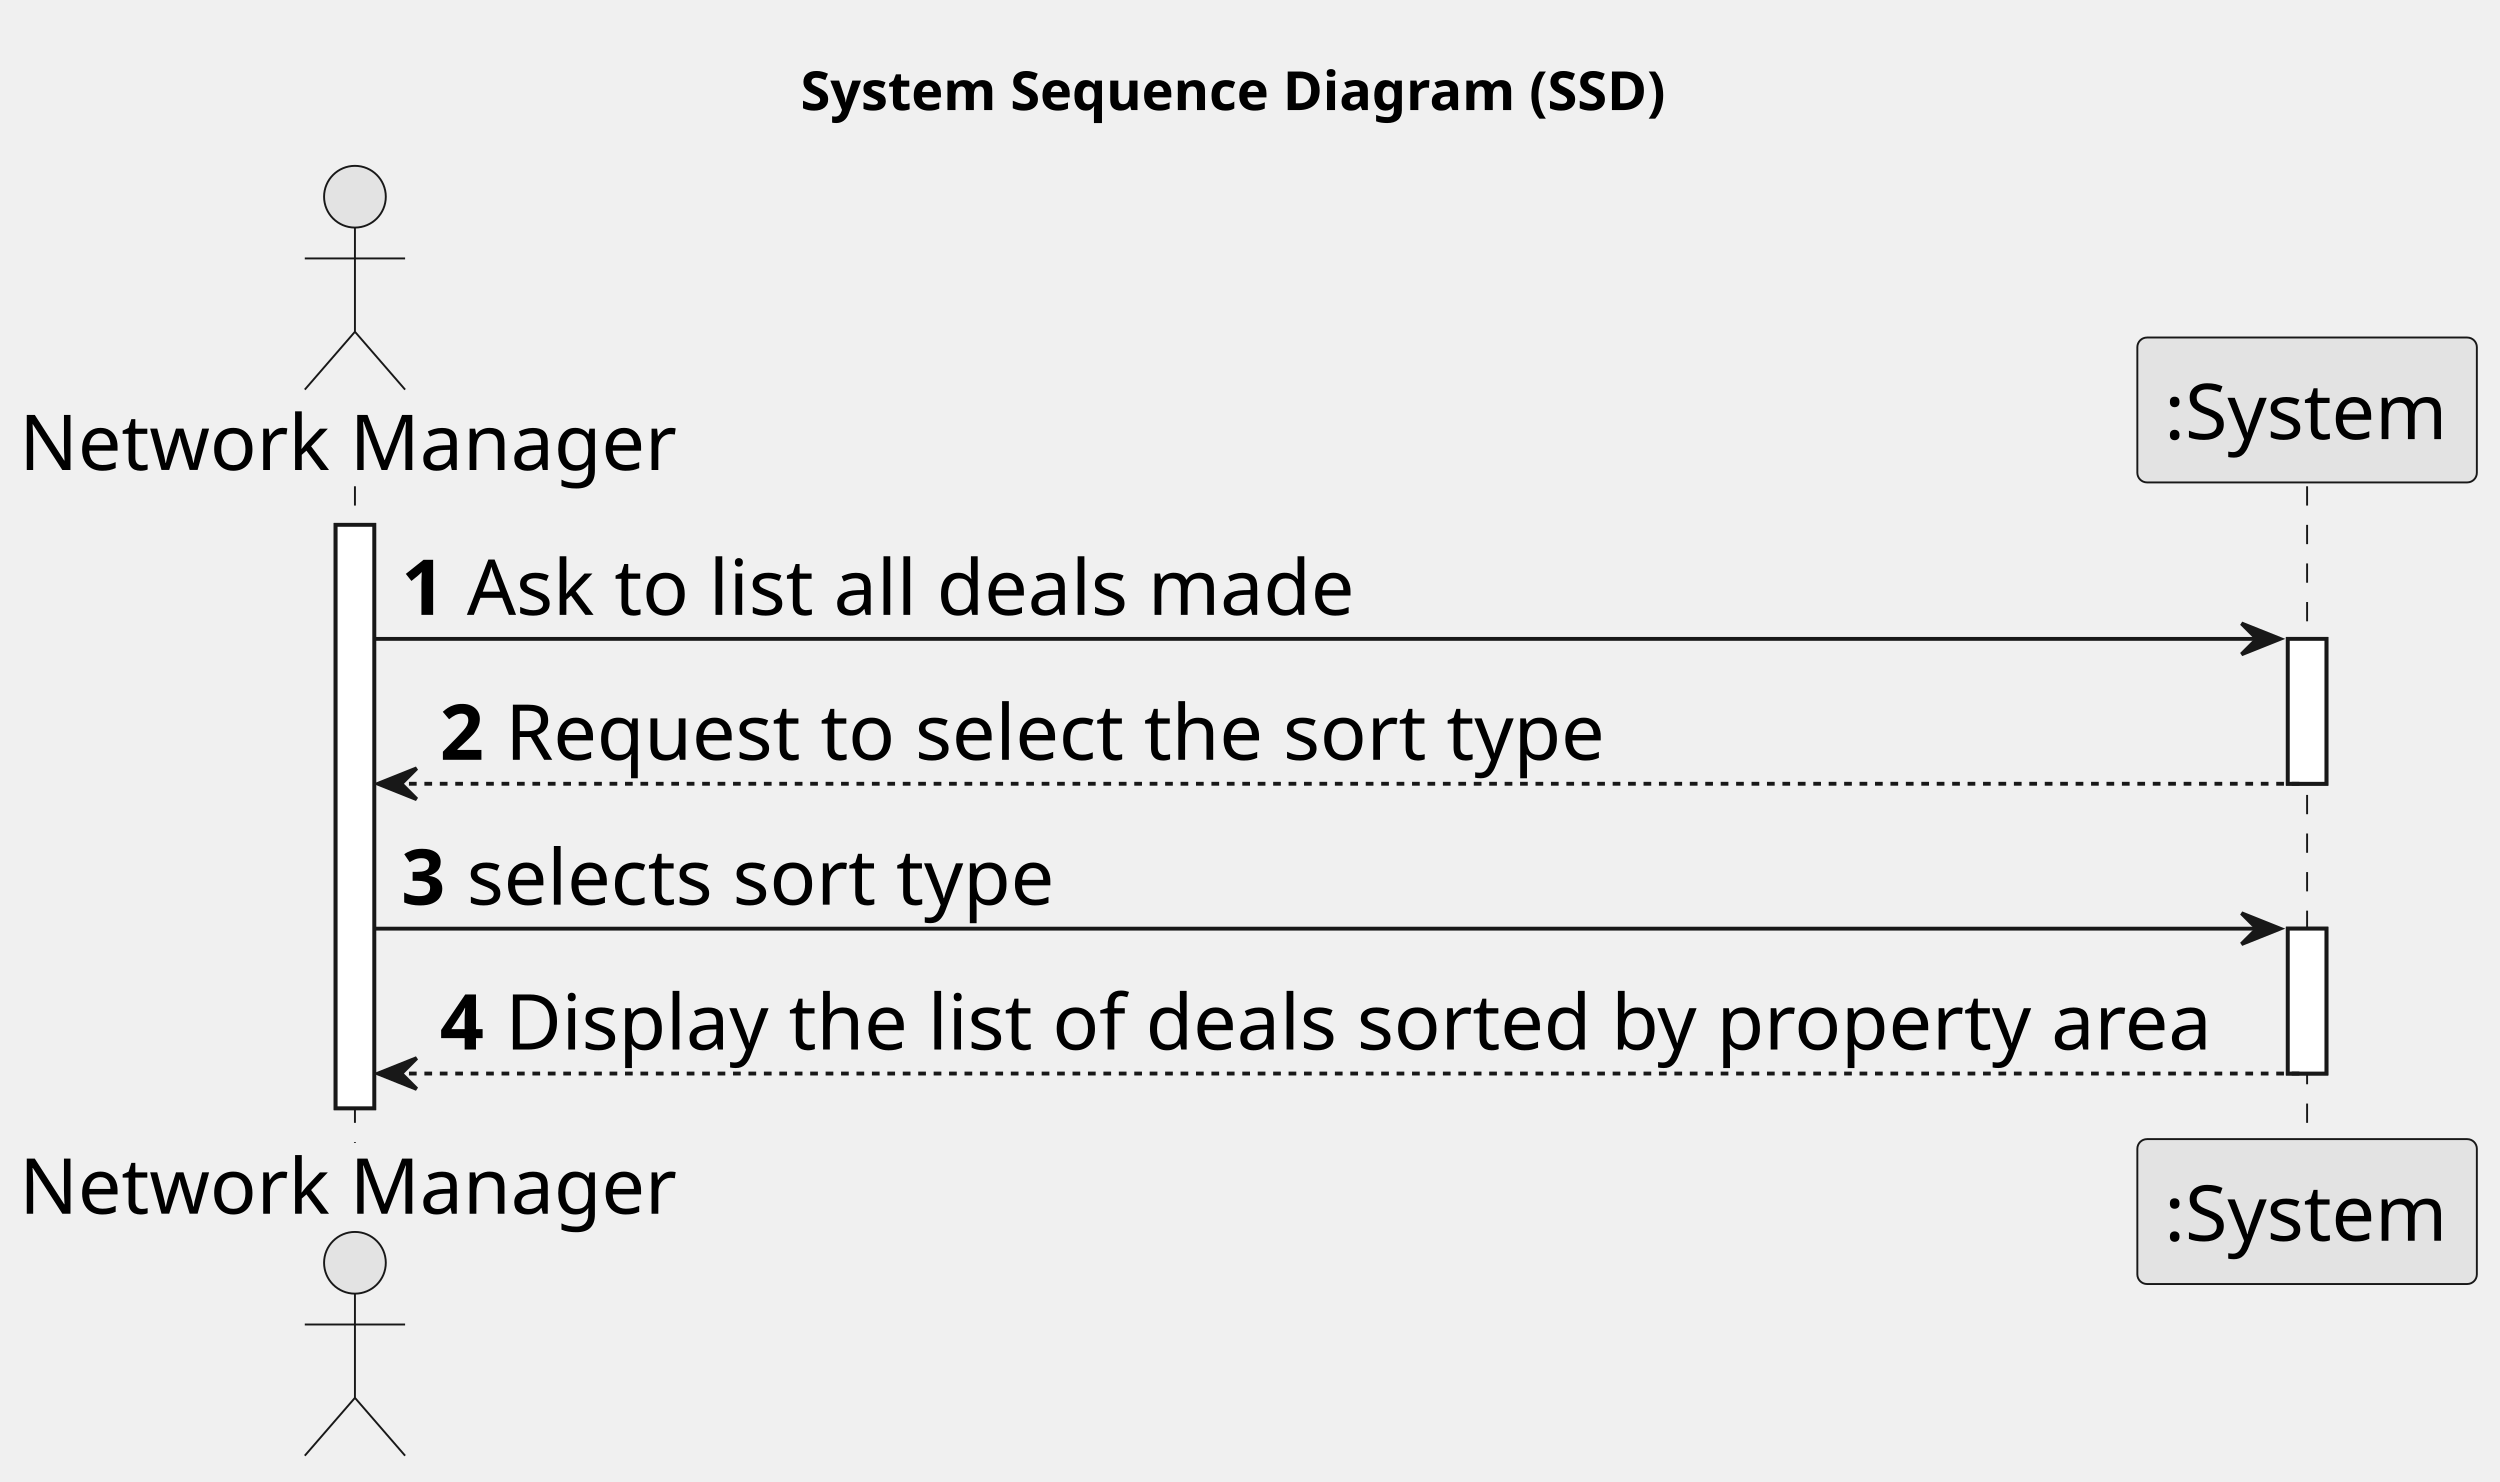
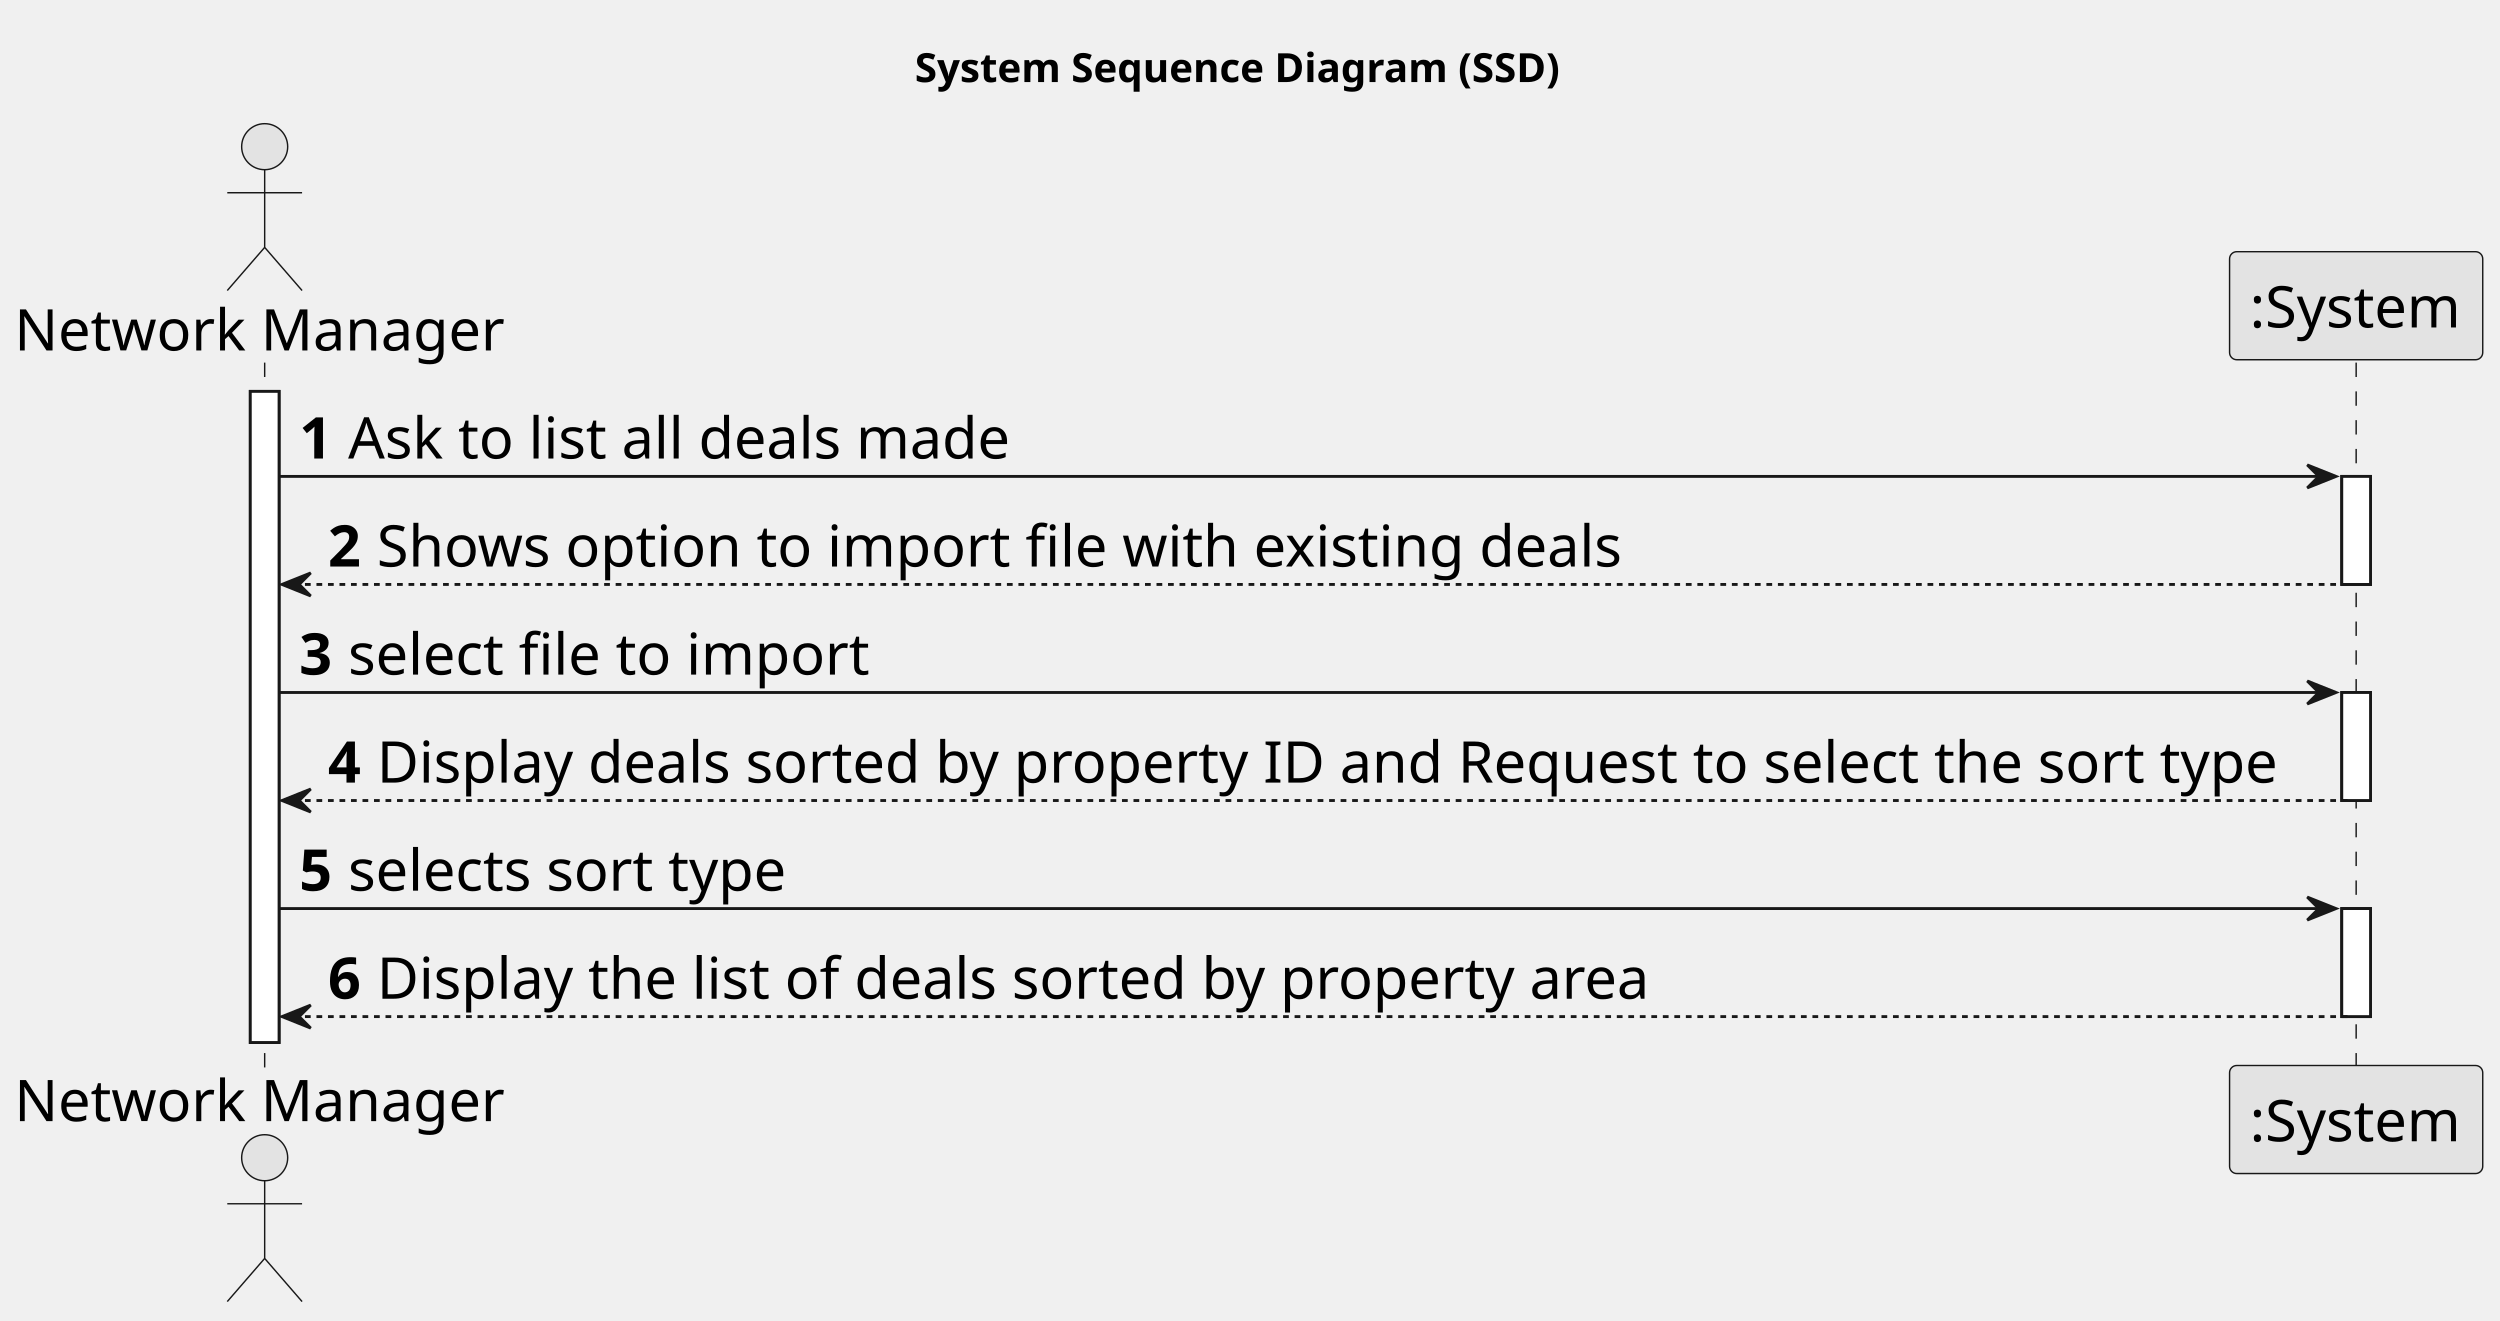
- <svg xmlns="http://www.w3.org/2000/svg" contentStyleType="text/css" height="384px" preserveAspectRatio="none" style="width:648px;height:384px;background:#FFFFFF;" version="1.1" viewBox="0 0 648 384" width="648px" zoomAndPan="magnify">
+ <svg xmlns="http://www.w3.org/2000/svg" contentStyleType="text/css" height="459px" preserveAspectRatio="none" style="width:869px;height:459px;background:#FFFFFF;" version="1.1" viewBox="0 0 869 459" width="869px" zoomAndPan="magnify">
  <defs />
  <g>
-     <text fill="#000000" font-family="sans-serif" font-size="14" font-weight="bold" lengthAdjust="spacing" textLength="231" x="207.5" y="28.535">System Sequence Diagram (SSD)</text>
-     <rect fill="#FFFFFF" height="151.219" style="stroke:#181818;stroke-width:1.0;" width="10" x="87" y="136.043" />
-     <rect fill="#FFFFFF" height="37.555" style="stroke:#181818;stroke-width:1.0;" width="10" x="593" y="165.598" />
-     <rect fill="#FFFFFF" height="37.555" style="stroke:#181818;stroke-width:1.0;" width="10" x="593" y="240.707" />
-     <line style="stroke:#181818;stroke-width:0.5;stroke-dasharray:5.0,5.0;" x1="92" x2="92" y1="126.043" y2="296.262" />
-     <line style="stroke:#181818;stroke-width:0.5;stroke-dasharray:5.0,5.0;" x1="598" x2="598" y1="126.043" y2="296.262" />
+     <text fill="#000000" font-family="sans-serif" font-size="14" font-weight="bold" lengthAdjust="spacing" textLength="231" x="318" y="28.535">System Sequence Diagram (SSD)</text>
+     <rect fill="#FFFFFF" height="226.328" style="stroke:#181818;stroke-width:1.0;" width="10" x="87" y="136.043" />
+     <rect fill="#FFFFFF" height="37.555" style="stroke:#181818;stroke-width:1.0;" width="10" x="814" y="165.598" />
+     <rect fill="#FFFFFF" height="37.555" style="stroke:#181818;stroke-width:1.0;" width="10" x="814" y="240.707" />
+     <rect fill="#FFFFFF" height="37.555" style="stroke:#181818;stroke-width:1.0;" width="10" x="814" y="315.816" />
+     <line style="stroke:#181818;stroke-width:0.5;stroke-dasharray:5.0,5.0;" x1="92" x2="92" y1="126.043" y2="371.371" />
+     <line style="stroke:#181818;stroke-width:0.5;stroke-dasharray:5.0,5.0;" x1="819" x2="819" y1="126.043" y2="371.371" />
    <text fill="#000000" font-family="sans-serif" font-size="20" lengthAdjust="spacing" textLength="168" x="5" y="121.824">Network Manager</text>
    <ellipse cx="92" cy="50.988" fill="#E3E3E3" rx="8" ry="8" style="stroke:#181818;stroke-width:0.5;" />
    <path d="M92,58.988 L92,85.988 M79,66.988 L105,66.988 M92,85.988 L79,100.988 M92,85.988 L105,100.988 " fill="none" style="stroke:#181818;stroke-width:0.5;" />
-     <text fill="#000000" font-family="sans-serif" font-size="20" lengthAdjust="spacing" textLength="168" x="5" y="314.598">Network Manager</text>
-     <ellipse cx="92" cy="327.316" fill="#E3E3E3" rx="8" ry="8" style="stroke:#181818;stroke-width:0.5;" />
-     <path d="M92,335.316 L92,362.316 M79,343.316 L105,343.316 M92,362.316 L79,377.316 M92,362.316 L105,377.316 " fill="none" style="stroke:#181818;stroke-width:0.5;" />
-     <rect fill="#E3E3E3" height="37.555" rx="2.5" ry="2.5" style="stroke:#181818;stroke-width:0.5;" width="88" x="554" y="87.488" />
-     <text fill="#000000" font-family="sans-serif" font-size="20" lengthAdjust="spacing" textLength="74" x="561" y="113.824">:System</text>
-     <rect fill="#E3E3E3" height="37.555" rx="2.5" ry="2.5" style="stroke:#181818;stroke-width:0.5;" width="88" x="554" y="295.262" />
-     <text fill="#000000" font-family="sans-serif" font-size="20" lengthAdjust="spacing" textLength="74" x="561" y="321.598">:System</text>
-     <rect fill="#FFFFFF" height="151.219" style="stroke:#181818;stroke-width:1.0;" width="10" x="87" y="136.043" />
-     <rect fill="#FFFFFF" height="37.555" style="stroke:#181818;stroke-width:1.0;" width="10" x="593" y="165.598" />
-     <rect fill="#FFFFFF" height="37.555" style="stroke:#181818;stroke-width:1.0;" width="10" x="593" y="240.707" />
-     <polygon fill="#181818" points="581,161.598,591,165.598,581,169.598,585,165.598" style="stroke:#181818;stroke-width:1.0;" />
-     <line style="stroke:#181818;stroke-width:1.0;" x1="97" x2="587" y1="165.598" y2="165.598" />
+     <text fill="#000000" font-family="sans-serif" font-size="20" lengthAdjust="spacing" textLength="168" x="5" y="389.707">Network Manager</text>
+     <ellipse cx="92" cy="402.426" fill="#E3E3E3" rx="8" ry="8" style="stroke:#181818;stroke-width:0.5;" />
+     <path d="M92,410.426 L92,437.426 M79,418.426 L105,418.426 M92,437.426 L79,452.426 M92,437.426 L105,452.426 " fill="none" style="stroke:#181818;stroke-width:0.5;" />
+     <rect fill="#E3E3E3" height="37.555" rx="2.5" ry="2.5" style="stroke:#181818;stroke-width:0.5;" width="88" x="775" y="87.488" />
+     <text fill="#000000" font-family="sans-serif" font-size="20" lengthAdjust="spacing" textLength="74" x="782" y="113.824">:System</text>
+     <rect fill="#E3E3E3" height="37.555" rx="2.5" ry="2.5" style="stroke:#181818;stroke-width:0.5;" width="88" x="775" y="370.371" />
+     <text fill="#000000" font-family="sans-serif" font-size="20" lengthAdjust="spacing" textLength="74" x="782" y="396.707">:System</text>
+     <rect fill="#FFFFFF" height="226.328" style="stroke:#181818;stroke-width:1.0;" width="10" x="87" y="136.043" />
+     <rect fill="#FFFFFF" height="37.555" style="stroke:#181818;stroke-width:1.0;" width="10" x="814" y="165.598" />
+     <rect fill="#FFFFFF" height="37.555" style="stroke:#181818;stroke-width:1.0;" width="10" x="814" y="240.707" />
+     <rect fill="#FFFFFF" height="37.555" style="stroke:#181818;stroke-width:1.0;" width="10" x="814" y="315.816" />
+     <polygon fill="#181818" points="802,161.598,812,165.598,802,169.598,806,165.598" style="stroke:#181818;stroke-width:1.0;" />
+     <line style="stroke:#181818;stroke-width:1.0;" x1="97" x2="808" y1="165.598" y2="165.598" />
    <text fill="#000000" font-family="sans-serif" font-size="20" font-weight="bold" lengthAdjust="spacing" textLength="13" x="104" y="159.379">1</text>
    <text fill="#000000" font-family="sans-serif" font-size="20" lengthAdjust="spacing" textLength="242" x="121" y="159.379">Ask to list all deals made</text>
    <polygon fill="#181818" points="108,199.152,98,203.152,108,207.152,104,203.152" style="stroke:#181818;stroke-width:1.0;" />
-     <line style="stroke:#181818;stroke-width:1.0;stroke-dasharray:2.0,2.0;" x1="102" x2="597" y1="203.152" y2="203.152" />
+     <line style="stroke:#181818;stroke-width:1.0;stroke-dasharray:2.0,2.0;" x1="102" x2="818" y1="203.152" y2="203.152" />
    <text fill="#000000" font-family="sans-serif" font-size="20" font-weight="bold" lengthAdjust="spacing" textLength="13" x="114" y="196.934">2</text>
-     <text fill="#000000" font-family="sans-serif" font-size="20" lengthAdjust="spacing" textLength="289" x="131" y="196.934">Request to select the sort type</text>
-     <polygon fill="#181818" points="581,236.707,591,240.707,581,244.707,585,240.707" style="stroke:#181818;stroke-width:1.0;" />
-     <line style="stroke:#181818;stroke-width:1.0;" x1="97" x2="587" y1="240.707" y2="240.707" />
+     <text fill="#000000" font-family="sans-serif" font-size="20" lengthAdjust="spacing" textLength="445" x="131" y="196.934">Shows option to import file with existing deals</text>
+     <polygon fill="#181818" points="802,236.707,812,240.707,802,244.707,806,240.707" style="stroke:#181818;stroke-width:1.0;" />
+     <line style="stroke:#181818;stroke-width:1.0;" x1="97" x2="808" y1="240.707" y2="240.707" />
    <text fill="#000000" font-family="sans-serif" font-size="20" font-weight="bold" lengthAdjust="spacing" textLength="13" x="104" y="234.488">3</text>
-     <text fill="#000000" font-family="sans-serif" font-size="20" lengthAdjust="spacing" textLength="155" x="121" y="234.488">selects sort type</text>
+     <text fill="#000000" font-family="sans-serif" font-size="20" lengthAdjust="spacing" textLength="187" x="121" y="234.488">select file to import</text>
    <polygon fill="#181818" points="108,274.262,98,278.262,108,282.262,104,278.262" style="stroke:#181818;stroke-width:1.0;" />
-     <line style="stroke:#181818;stroke-width:1.0;stroke-dasharray:2.0,2.0;" x1="102" x2="597" y1="278.262" y2="278.262" />
+     <line style="stroke:#181818;stroke-width:1.0;stroke-dasharray:2.0,2.0;" x1="102" x2="818" y1="278.262" y2="278.262" />
    <text fill="#000000" font-family="sans-serif" font-size="20" font-weight="bold" lengthAdjust="spacing" textLength="13" x="114" y="272.043">4</text>
-     <text fill="#000000" font-family="sans-serif" font-size="20" lengthAdjust="spacing" textLength="455" x="131" y="272.043">Display the list of deals sorted by property area</text>
+     <text fill="#000000" font-family="sans-serif" font-size="20" lengthAdjust="spacing" textLength="676" x="131" y="272.043">Display deals sorted by property ID and Request to select the sort type</text>
+     <polygon fill="#181818" points="802,311.816,812,315.816,802,319.816,806,315.816" style="stroke:#181818;stroke-width:1.0;" />
+     <line style="stroke:#181818;stroke-width:1.0;" x1="97" x2="808" y1="315.816" y2="315.816" />
+     <text fill="#000000" font-family="sans-serif" font-size="20" font-weight="bold" lengthAdjust="spacing" textLength="13" x="104" y="309.598">5</text>
+     <text fill="#000000" font-family="sans-serif" font-size="20" lengthAdjust="spacing" textLength="155" x="121" y="309.598">selects sort type</text>
+     <polygon fill="#181818" points="108,349.371,98,353.371,108,357.371,104,353.371" style="stroke:#181818;stroke-width:1.0;" />
+     <line style="stroke:#181818;stroke-width:1.0;stroke-dasharray:2.0,2.0;" x1="102" x2="818" y1="353.371" y2="353.371" />
+     <text fill="#000000" font-family="sans-serif" font-size="20" font-weight="bold" lengthAdjust="spacing" textLength="13" x="114" y="347.152">6</text>
+     <text fill="#000000" font-family="sans-serif" font-size="20" lengthAdjust="spacing" textLength="455" x="131" y="347.152">Display the list of deals sorted by property area</text>
  </g>
</svg>
